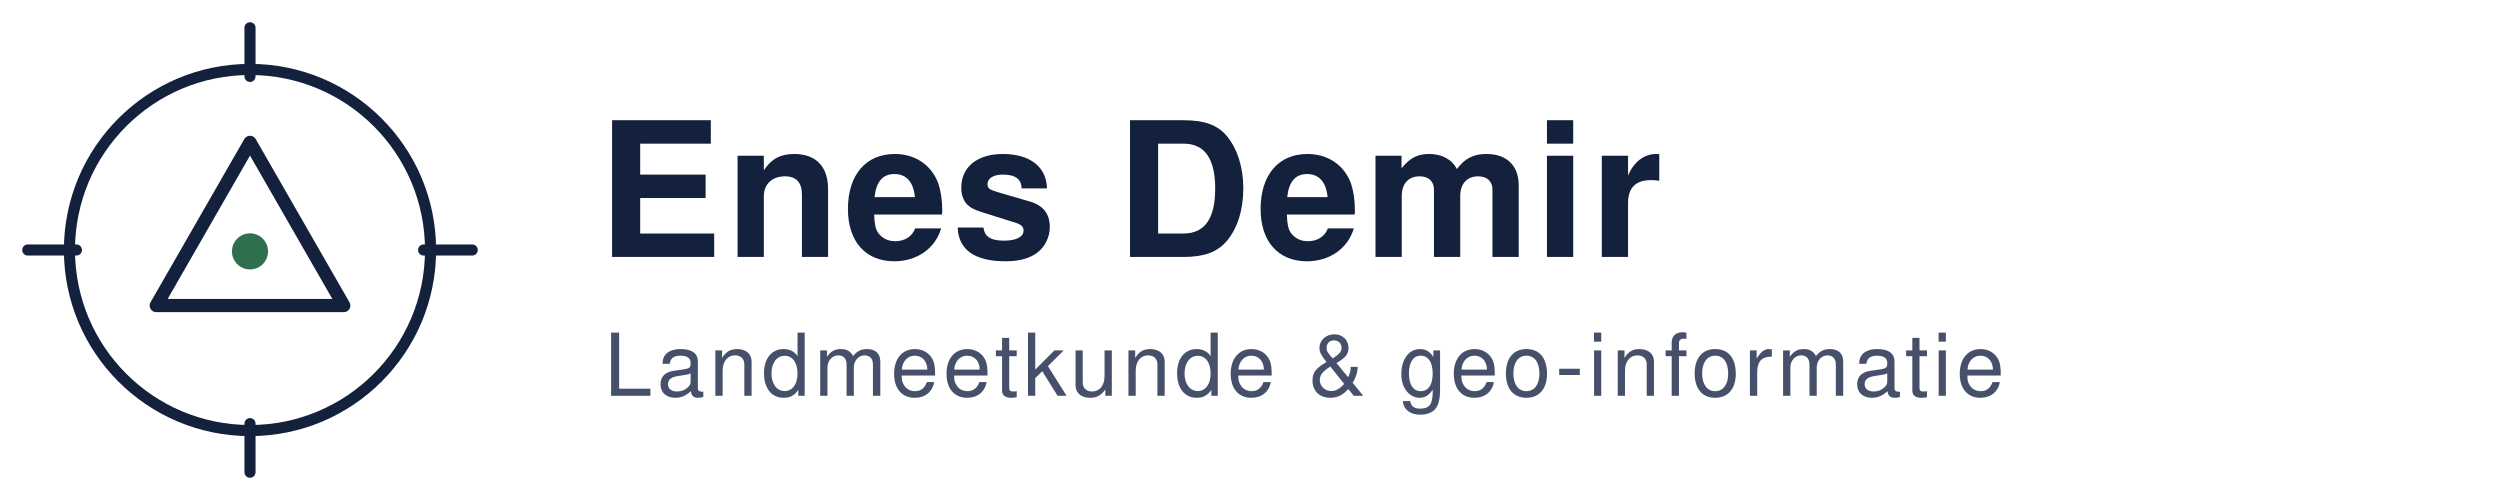
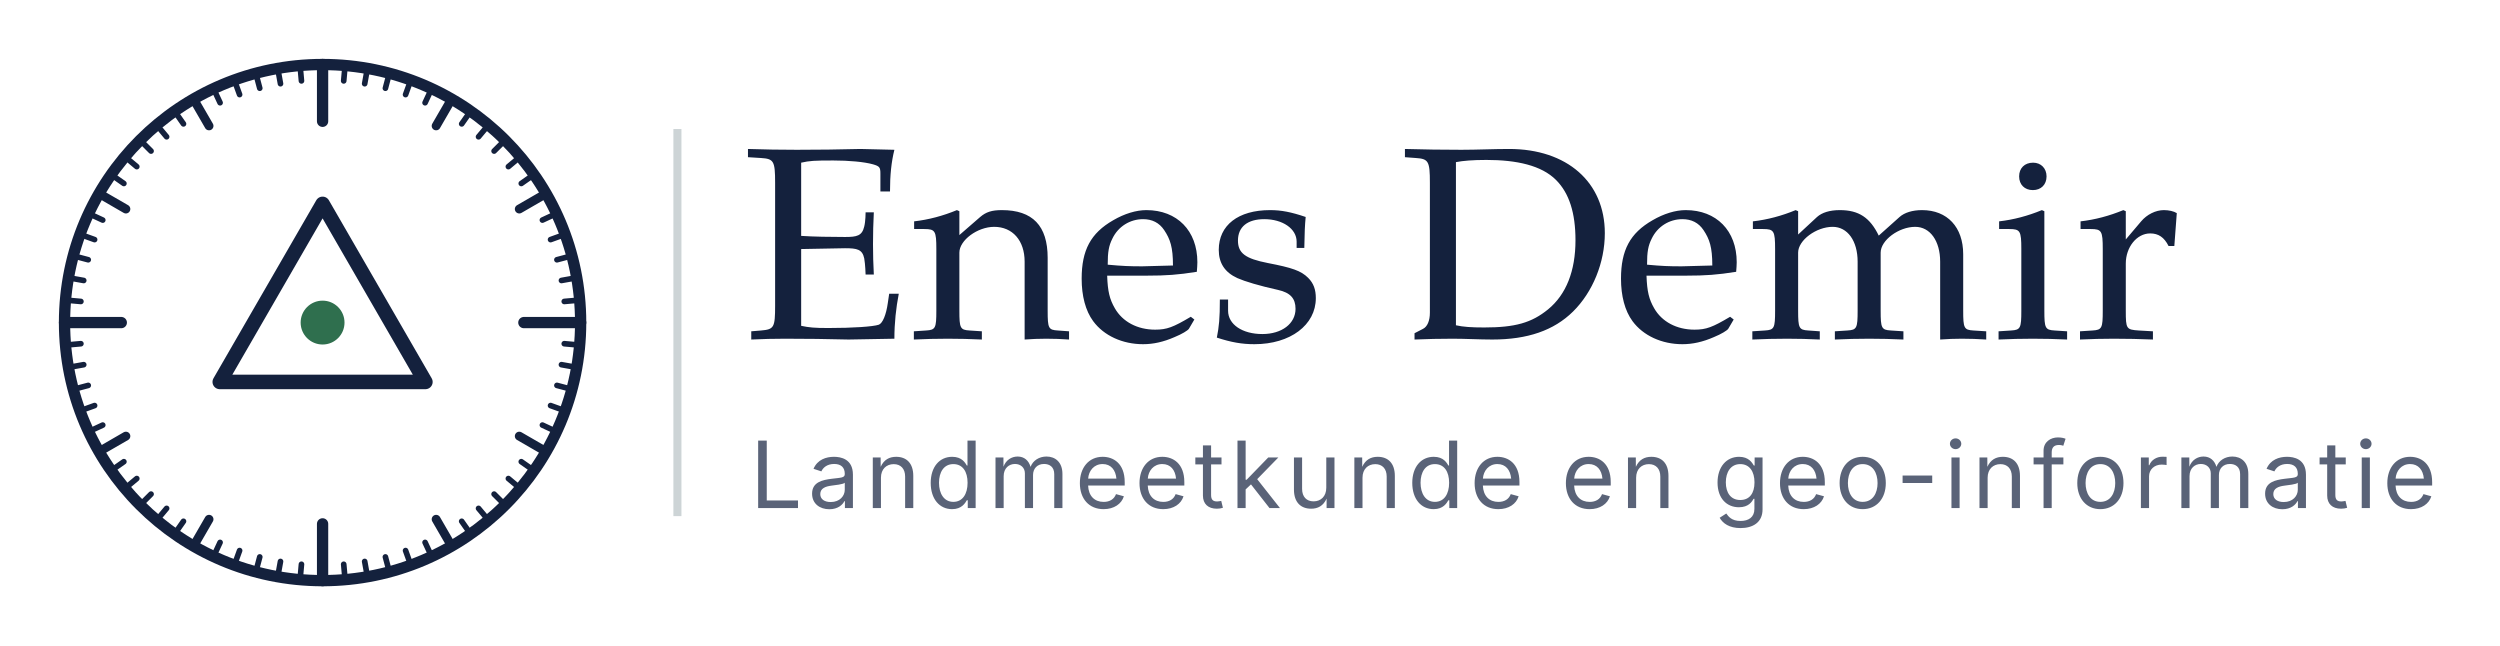
- <svg xmlns="http://www.w3.org/2000/svg" viewBox="0 0 360 72" role="img" aria-label="Enes Demir, landmeetkunde en geo-informatie">
-   <g fill="none" stroke="#14213d" stroke-linecap="round" stroke-linejoin="round">
-     <circle cx="36" cy="36" r="26" stroke-width="1.6" />
-     <path d="M36 4v7M36 61v7M4 36h7M61 36h7" stroke-width="1.6" />
-     <path d="M36 20.5 49.5 44H22.5Z" stroke-width="1.9" />
+ <svg xmlns="http://www.w3.org/2000/svg" viewBox="0 0 310 80" role="img" aria-label="Enes Demir, landmeetkunde en geo-informatie">
+   <circle cx="40" cy="40" r="32" fill="none" stroke="#14213d" stroke-width="1.4" />
+   <g stroke="#14213d" stroke-linecap="round">
+     <line x1="40.00" y1="8.00" x2="40.00" y2="15.04" stroke-width="1.4" />
+     <line x1="42.79" y1="8.12" x2="42.62" y2="10.03" stroke-width="0.7" />
+     <line x1="45.56" y1="8.49" x2="45.22" y2="10.38" stroke-width="0.7" />
+     <line x1="48.28" y1="9.09" x2="47.79" y2="10.94" stroke-width="0.7" />
+     <line x1="50.94" y1="9.93" x2="50.29" y2="11.73" stroke-width="0.7" />
+     <line x1="53.52" y1="11.00" x2="52.71" y2="12.74" stroke-width="0.7" />
+     <line x1="56.00" y1="12.29" x2="54.08" y2="15.61" stroke-width="1.1" />
+     <line x1="58.35" y1="13.79" x2="57.25" y2="15.36" stroke-width="0.7" />
+     <line x1="60.57" y1="15.49" x2="59.34" y2="16.96" stroke-width="0.7" />
+     <line x1="62.63" y1="17.37" x2="61.27" y2="18.73" stroke-width="0.7" />
+     <line x1="64.51" y1="19.43" x2="63.04" y2="20.66" stroke-width="0.7" />
+     <line x1="66.21" y1="21.65" x2="64.64" y2="22.75" stroke-width="0.7" />
+     <line x1="67.71" y1="24.00" x2="64.39" y2="25.92" stroke-width="1.1" />
+     <line x1="69.00" y1="26.48" x2="67.26" y2="27.29" stroke-width="0.7" />
+     <line x1="70.07" y1="29.06" x2="68.27" y2="29.71" stroke-width="0.7" />
+     <line x1="70.91" y1="31.72" x2="69.06" y2="32.21" stroke-width="0.7" />
+     <line x1="71.51" y1="34.44" x2="69.62" y2="34.78" stroke-width="0.7" />
+     <line x1="71.88" y1="37.21" x2="69.97" y2="37.38" stroke-width="0.7" />
+     <line x1="72.00" y1="40.00" x2="64.96" y2="40.00" stroke-width="1.4" />
+     <line x1="71.88" y1="42.79" x2="69.97" y2="42.62" stroke-width="0.7" />
+     <line x1="71.51" y1="45.56" x2="69.62" y2="45.22" stroke-width="0.7" />
+     <line x1="70.91" y1="48.28" x2="69.06" y2="47.79" stroke-width="0.7" />
+     <line x1="70.07" y1="50.94" x2="68.27" y2="50.29" stroke-width="0.7" />
+     <line x1="69.00" y1="53.52" x2="67.26" y2="52.71" stroke-width="0.7" />
+     <line x1="67.71" y1="56.00" x2="64.39" y2="54.08" stroke-width="1.1" />
+     <line x1="66.21" y1="58.35" x2="64.64" y2="57.25" stroke-width="0.7" />
+     <line x1="64.51" y1="60.57" x2="63.04" y2="59.34" stroke-width="0.7" />
+     <line x1="62.63" y1="62.63" x2="61.27" y2="61.27" stroke-width="0.7" />
+     <line x1="60.57" y1="64.51" x2="59.34" y2="63.04" stroke-width="0.7" />
+     <line x1="58.35" y1="66.21" x2="57.25" y2="64.64" stroke-width="0.7" />
+     <line x1="56.00" y1="67.71" x2="54.08" y2="64.39" stroke-width="1.1" />
+     <line x1="53.52" y1="69.00" x2="52.71" y2="67.26" stroke-width="0.7" />
+     <line x1="50.94" y1="70.07" x2="50.29" y2="68.27" stroke-width="0.7" />
+     <line x1="48.28" y1="70.91" x2="47.79" y2="69.06" stroke-width="0.7" />
+     <line x1="45.56" y1="71.51" x2="45.22" y2="69.62" stroke-width="0.7" />
+     <line x1="42.79" y1="71.88" x2="42.62" y2="69.97" stroke-width="0.7" />
+     <line x1="40.00" y1="72.00" x2="40.00" y2="64.96" stroke-width="1.4" />
+     <line x1="37.21" y1="71.88" x2="37.38" y2="69.97" stroke-width="0.7" />
+     <line x1="34.44" y1="71.51" x2="34.78" y2="69.62" stroke-width="0.7" />
+     <line x1="31.72" y1="70.91" x2="32.21" y2="69.06" stroke-width="0.7" />
+     <line x1="29.06" y1="70.07" x2="29.71" y2="68.27" stroke-width="0.7" />
+     <line x1="26.48" y1="69.00" x2="27.29" y2="67.26" stroke-width="0.7" />
+     <line x1="24.00" y1="67.71" x2="25.92" y2="64.39" stroke-width="1.1" />
+     <line x1="21.65" y1="66.21" x2="22.75" y2="64.64" stroke-width="0.7" />
+     <line x1="19.43" y1="64.51" x2="20.66" y2="63.04" stroke-width="0.7" />
+     <line x1="17.37" y1="62.63" x2="18.73" y2="61.27" stroke-width="0.7" />
+     <line x1="15.49" y1="60.57" x2="16.96" y2="59.34" stroke-width="0.7" />
+     <line x1="13.79" y1="58.35" x2="15.36" y2="57.25" stroke-width="0.7" />
+     <line x1="12.29" y1="56.00" x2="15.61" y2="54.08" stroke-width="1.1" />
+     <line x1="11.00" y1="53.52" x2="12.74" y2="52.71" stroke-width="0.7" />
+     <line x1="9.93" y1="50.94" x2="11.73" y2="50.29" stroke-width="0.7" />
+     <line x1="9.09" y1="48.28" x2="10.94" y2="47.79" stroke-width="0.7" />
+     <line x1="8.49" y1="45.56" x2="10.38" y2="45.22" stroke-width="0.7" />
+     <line x1="8.12" y1="42.79" x2="10.03" y2="42.62" stroke-width="0.7" />
+     <line x1="8.00" y1="40.00" x2="15.04" y2="40.00" stroke-width="1.4" />
+     <line x1="8.12" y1="37.21" x2="10.03" y2="37.38" stroke-width="0.7" />
+     <line x1="8.49" y1="34.44" x2="10.38" y2="34.78" stroke-width="0.7" />
+     <line x1="9.09" y1="31.72" x2="10.94" y2="32.21" stroke-width="0.7" />
+     <line x1="9.93" y1="29.06" x2="11.73" y2="29.71" stroke-width="0.7" />
+     <line x1="11.00" y1="26.48" x2="12.74" y2="27.29" stroke-width="0.7" />
+     <line x1="12.29" y1="24.00" x2="15.61" y2="25.92" stroke-width="1.1" />
+     <line x1="13.79" y1="21.65" x2="15.36" y2="22.75" stroke-width="0.7" />
+     <line x1="15.49" y1="19.43" x2="16.96" y2="20.66" stroke-width="0.7" />
+     <line x1="17.37" y1="17.37" x2="18.73" y2="18.73" stroke-width="0.7" />
+     <line x1="19.43" y1="15.49" x2="20.66" y2="16.96" stroke-width="0.7" />
+     <line x1="21.65" y1="13.79" x2="22.75" y2="15.36" stroke-width="0.7" />
+     <line x1="24.00" y1="12.29" x2="25.92" y2="15.61" stroke-width="1.1" />
+     <line x1="26.48" y1="11.00" x2="27.29" y2="12.74" stroke-width="0.7" />
+     <line x1="29.06" y1="9.93" x2="29.71" y2="11.73" stroke-width="0.7" />
+     <line x1="31.72" y1="9.09" x2="32.21" y2="10.94" stroke-width="0.7" />
+     <line x1="34.44" y1="8.49" x2="34.78" y2="10.38" stroke-width="0.7" />
+     <line x1="37.21" y1="8.12" x2="37.38" y2="10.03" stroke-width="0.7" />
  </g>
-   <circle cx="36" cy="36.2" r="2.6" fill="#2f6f4e" />
-   <text x="86" y="37" font-family="Archivo, Helvetica, Arial, sans-serif" font-size="27" font-weight="600" letter-spacing="0.5" fill="#14213d">Enes Demir</text>
-   <text x="87" y="57" font-family="Archivo, Helvetica, Arial, sans-serif" font-size="12.5" letter-spacing="0.6" fill="#46506a">Landmeetkunde &amp; geo-informatie</text>
+   <path d="M40.00 25.28 L52.75 47.36 L27.25 47.36Z" fill="none" stroke="#14213d" stroke-width="1.8" stroke-linejoin="round" />
+   <circle cx="40" cy="40" r="2.72" fill="#2f6f4e" />
+   <line x1="84" y1="16" x2="84" y2="64" stroke="#cdd4d6" stroke-width="1" />
+   <path d="M92.748 19.492 94.38 19.594C95.944 19.696 96.114 19.968 96.114 22.654V37.92C96.114 40.606 95.978 40.844 94.38 40.98L93.156 41.082V42.102C94.55 42.034 95.944 42.0 97.338 42.0C99.956 42.0 102.608 42.034 105.226 42.102L110.904 42.0C110.904 40.028 111.108 38.192 111.448 36.424H110.258L110.088 37.58C109.884 39.042 109.442 40.096 108.966 40.266C108.252 40.504 105.77 40.674 102.71 40.674C100.942 40.674 100.33 40.606 99.344 40.402V30.882L104.784 30.78C106.28 30.78 106.926 30.916 107.164 32.038C107.3 32.786 107.334 34.044 107.334 34.044H108.354C108.286 32.786 108.252 31.528 108.252 30.27C108.252 28.944 108.286 27.652 108.354 26.326H107.334C107.334 26.326 107.334 27.448 107.164 28.094C106.892 29.25 106.246 29.386 104.784 29.386C103.084 29.386 100.84 29.352 99.344 29.25V20.172C100.398 19.934 100.976 19.9 103.322 19.9C105.26 19.9 107.164 20.07 108.252 20.376C109.068 20.614 109.17 20.75 109.17 21.532V23.742H110.36C110.36 21.702 110.53 20.07 110.904 18.574L106.688 18.472C104.07 18.54 101.418 18.574 98.8 18.574C96.794 18.574 94.754 18.54 92.748 18.472Z M113.318 42.102C114.712 42.034 116.14 42.0 117.534 42.0C118.928 42.0 120.356 42.034 121.75 42.102V41.082L120.22 40.98C119.064 40.912 118.962 40.674 118.962 38.532V31.324C118.962 29.794 121.206 28.128 123.28 28.128C125.558 28.128 127.054 29.828 127.054 32.446V42.102C127.938 42.034 128.856 42.0 129.74 42.0C130.692 42.0 131.61 42.034 132.562 42.102V41.082L131.168 40.98C130.012 40.912 129.91 40.708 129.91 38.532V31.97C129.91 27.992 128.04 26.054 124.232 26.054C122.974 26.054 122.26 26.292 121.546 26.904L118.962 29.148V26.19L118.656 26.054C116.922 26.768 115.154 27.244 113.352 27.448V28.4H114.61C115.97 28.4 116.106 28.638 116.106 30.882V38.532C116.106 40.674 116.004 40.912 114.848 40.98L113.318 41.082Z M134.126 34.554C134.126 36.696 134.602 38.532 135.554 39.824C136.88 41.626 139.192 42.68 141.742 42.68C143 42.68 144.258 42.408 145.652 41.796C146.57 41.422 147.284 40.98 147.42 40.776L148.1 39.62L147.658 39.28C145.482 40.572 144.7 40.878 143.238 40.878C141.028 40.878 139.192 39.892 138.24 38.226C137.594 37.104 137.356 36.152 137.288 34.18H142.252C144.598 34.18 146.06 34.078 148.406 33.704C148.44 33.228 148.474 32.922 148.474 32.514C148.474 28.604 145.958 26.054 142.15 26.054C140.892 26.054 139.43 26.496 138.036 27.312C135.248 28.91 134.126 31.018 134.126 34.554ZM137.356 32.82C137.356 31.222 137.492 30.474 137.934 29.59C138.648 28.094 140.11 27.176 141.742 27.176C142.864 27.176 143.748 27.618 144.36 28.536C145.108 29.658 145.448 30.644 145.448 32.922L141.64 33.024C140.076 33.024 139.192 32.99 137.356 32.82Z M150.888 41.864C152.656 42.442 153.982 42.68 155.546 42.68C160 42.68 163.162 40.3 163.162 36.968C163.162 35.914 162.89 35.132 162.21 34.452C161.326 33.568 160.204 33.194 157.212 32.616C154.424 32.072 153.506 31.392 153.506 29.828C153.506 28.128 154.696 27.176 156.77 27.176C159.048 27.176 160.782 28.366 160.782 29.964V30.746H161.734C161.768 28.774 161.802 27.958 161.904 26.904C160.102 26.292 158.878 26.054 157.484 26.054C153.54 26.054 151.126 27.924 151.126 30.984C151.126 32.616 151.874 33.772 153.438 34.486C154.356 34.894 156.158 35.438 158.47 35.948C160 36.288 160.646 37.002 160.646 38.294C160.646 40.13 158.946 41.422 156.532 41.422C154.05 41.422 152.282 40.232 152.282 38.532V37.138H151.262C151.262 39.484 151.16 40.504 150.888 41.864Z M174.212 19.492 175.572 19.594C177.136 19.696 177.306 20.002 177.306 22.654V38.77C177.306 39.756 177 40.504 176.456 40.776L175.402 41.32V42.102C176.966 42.034 178.564 42.0 180.128 42.0C181.76 42.0 183.426 42.102 185.058 42.102C189.41 42.102 192.674 40.98 195.054 38.634C197.502 36.22 198.998 32.548 198.998 28.91C198.998 22.586 194.306 18.472 187.132 18.472C185.16 18.472 183.188 18.574 181.216 18.574C178.87 18.574 176.558 18.54 174.212 18.472ZM180.536 40.334V20.104C181.42 19.934 182.61 19.832 184.31 19.832C188.084 19.832 191.144 20.512 192.946 22.314C194.578 23.946 195.36 26.394 195.36 29.794C195.36 33.602 194.204 36.526 191.96 38.362C189.92 40.028 187.88 40.606 184.038 40.606C182.474 40.606 181.42 40.538 180.536 40.334Z M201.004 34.554C201.004 36.696 201.48 38.532 202.432 39.824C203.758 41.626 206.07 42.68 208.62 42.68C209.878 42.68 211.136 42.408 212.53 41.796C213.448 41.422 214.162 40.98 214.298 40.776L214.978 39.62L214.536 39.28C212.36 40.572 211.578 40.878 210.116 40.878C207.906 40.878 206.07 39.892 205.118 38.226C204.472 37.104 204.234 36.152 204.166 34.18H209.13C211.476 34.18 212.938 34.078 215.284 33.704C215.318 33.228 215.352 32.922 215.352 32.514C215.352 28.604 212.836 26.054 209.028 26.054C207.77 26.054 206.308 26.496 204.914 27.312C202.126 28.91 201.004 31.018 201.004 34.554ZM204.234 32.82C204.234 31.222 204.37 30.474 204.812 29.59C205.526 28.094 206.988 27.176 208.62 27.176C209.742 27.176 210.626 27.618 211.238 28.536C211.986 29.658 212.326 30.644 212.326 32.922L208.518 33.024C206.954 33.024 206.07 32.99 204.234 32.82Z M217.29 42.102C218.718 42.034 220.18 42.0 221.608 42.0C222.968 42.0 224.294 42.034 225.654 42.102V41.082L224.226 40.98C223.07 40.912 222.968 40.674 222.968 38.532V31.324C222.968 29.794 225.212 28.128 227.252 28.128C229.088 28.128 230.346 29.862 230.346 32.446V38.532C230.346 40.674 230.244 40.912 229.088 40.98L227.524 41.082V42.102C228.952 42.034 230.346 42.0 231.774 42.0C233.202 42.0 234.596 42.034 236.024 42.102V41.082L234.46 40.98C233.304 40.912 233.202 40.674 233.202 38.532V31.324C233.202 29.794 235.446 28.128 237.486 28.128C239.322 28.128 240.58 29.862 240.58 32.446V42.102C241.464 42.034 242.382 42.0 243.266 42.0C244.286 42.0 245.272 42.034 246.292 42.102V41.082L244.694 40.98C243.538 40.912 243.436 40.674 243.436 38.532V31.528C243.436 28.162 241.464 26.054 238.336 26.054C237.146 26.054 236.16 26.36 235.548 26.904L232.964 29.216C231.876 26.972 230.482 26.054 228.136 26.054C226.878 26.054 225.926 26.36 225.314 26.904L222.968 29.08V26.19L222.662 26.054C220.928 26.768 219.16 27.244 217.358 27.448V28.4H218.616C219.976 28.4 220.112 28.638 220.112 30.882V38.532C220.112 40.674 220.01 40.912 218.854 40.98L217.29 41.082Z M247.822 42.102C249.25 42.034 250.644 42.0 252.072 42.0C253.5 42.0 254.894 42.034 256.322 42.102V41.082L254.758 40.98C253.602 40.912 253.5 40.674 253.5 38.532V26.19L253.194 26.054C251.46 26.768 249.692 27.244 247.89 27.448V28.4H249.148C250.508 28.4 250.644 28.638 250.644 30.882V38.532C250.644 40.674 250.542 40.912 249.386 40.98L247.822 41.082ZM250.372 21.872C250.372 22.892 251.052 23.572 252.072 23.572C253.092 23.572 253.772 22.892 253.772 21.872C253.772 20.886 253.092 20.172 252.106 20.172C251.052 20.172 250.372 20.852 250.372 21.872Z M257.92 42.102C259.314 42.034 260.708 42.0 262.102 42.0C263.734 42.0 265.332 42.034 266.964 42.102V41.082L265.196 40.98C263.666 40.878 263.598 40.776 263.598 38.532V32.684C263.598 30.644 264.958 28.944 266.624 28.944C267.644 28.944 268.358 29.42 268.902 30.508H269.616L269.922 26.428C269.548 26.19 268.936 26.054 268.324 26.054C267.304 26.054 266.216 26.598 265.502 27.448L263.598 29.692V26.19L263.292 26.054C261.558 26.768 259.79 27.244 257.988 27.448V28.4H259.246C260.606 28.4 260.742 28.638 260.742 30.882V38.532C260.742 40.674 260.64 40.912 259.484 40.98L257.92 41.082Z" fill="#14213d" />
+   <path d="M94.011 63.0H98.952V62.057H95.078V54.633H94.011Z M102.837 63.146C103.898 63.146 104.488 62.59 104.701 62.146H104.769V63.0H105.763V58.862C105.763 56.902 104.252 56.644 103.41 56.644C102.439 56.644 101.36 56.992 100.877 58.132L101.849 58.452C102.045 58.014 102.534 57.531 103.438 57.531C104.308 57.531 104.752 57.98 104.752 58.76V58.794C104.752 59.26 104.258 59.227 103.14 59.367C101.978 59.513 100.698 59.777 100.698 61.214C100.698 62.45 101.647 63.146 102.837 63.146ZM103.011 62.253C102.259 62.253 101.714 61.916 101.714 61.265C101.714 60.552 102.36 60.316 103.096 60.22C103.483 60.17 104.584 60.058 104.752 59.861V60.731C104.752 61.501 104.129 62.253 103.011 62.253Z M109.238 59.238C109.238 58.165 109.917 57.553 110.821 57.553C111.697 57.553 112.236 58.132 112.236 59.097V63.0H113.247V59.013C113.247 57.424 112.394 56.644 111.125 56.644C110.282 56.644 109.609 56.997 109.204 57.885L109.199 56.722H108.227V63.0H109.238Z M118.064 63.135C119.26 63.135 119.682 62.377 119.889 62.029H120.002V63.0H120.979V54.633H119.968V57.727H119.889C119.682 57.396 119.294 56.644 118.07 56.644C116.503 56.644 115.408 57.89 115.408 59.878C115.408 61.877 116.498 63.135 118.064 63.135ZM118.216 62.231C117.042 62.231 116.436 61.186 116.436 59.867C116.436 58.564 117.026 57.548 118.216 57.548C119.373 57.548 119.979 58.48 119.979 59.867C119.979 61.265 119.356 62.231 118.216 62.231Z M123.443 63.0H124.454V59.047C124.454 58.047 125.122 57.531 125.858 57.531C126.565 57.531 127.087 57.997 127.087 58.693V63.0H128.098V58.901C128.098 58.109 128.615 57.531 129.463 57.531C130.136 57.531 130.726 57.89 130.726 58.794V63.0H131.742V58.766C131.742 57.312 130.855 56.61 129.766 56.61C128.856 56.61 128.087 57.098 127.789 57.89C127.565 57.115 127.014 56.61 126.189 56.61C125.448 56.61 124.74 57.025 124.431 57.873L124.426 56.722H123.443Z M136.846 63.135C138.132 63.135 139.07 62.489 139.362 61.54L138.385 61.271C138.149 61.911 137.593 62.236 136.852 62.236C135.74 62.236 134.976 61.518 134.926 60.204H139.463V59.782C139.463 57.463 138.059 56.644 136.728 56.644C135.015 56.644 133.904 57.986 133.904 59.912C133.904 61.843 135.027 63.135 136.846 63.135ZM134.931 59.35C134.993 58.39 135.65 57.542 136.728 57.542C137.761 57.542 138.34 58.283 138.435 59.35Z M144.241 63.135C145.526 63.135 146.464 62.489 146.756 61.54L145.779 61.271C145.543 61.911 144.987 62.236 144.246 62.236C143.134 62.236 142.371 61.518 142.32 60.204H146.857V59.782C146.857 57.463 145.453 56.644 144.123 56.644C142.41 56.644 141.298 57.986 141.298 59.912C141.298 61.843 142.421 63.135 144.241 63.135ZM142.326 59.35C142.388 58.39 143.045 57.542 144.123 57.542C145.156 57.542 145.734 58.283 145.83 59.35Z M151.467 56.722H150.175V55.229H149.164V56.722H148.221V57.587H149.164V61.45C149.164 62.478 149.805 63.079 150.888 63.079C151.147 63.079 151.433 63.039 151.641 62.966L151.433 62.113C151.265 62.146 151.046 62.18 150.916 62.18C150.383 62.18 150.175 61.933 150.175 61.372V57.587H151.467Z M153.448 63.0H154.459V60.687L155.122 60.063L157.418 63.0H158.715L155.891 59.417L158.519 56.722H157.267L154.582 59.49H154.459V54.633H153.448Z M162.578 63.079C163.403 63.079 164.088 62.742 164.498 61.826V63.0H165.475V56.722H164.459V60.484C164.459 61.557 163.78 62.169 162.881 62.169C162.005 62.169 161.46 61.591 161.46 60.625V56.722H160.45V60.709C160.45 62.298 161.309 63.079 162.578 63.079Z M168.951 59.238C168.951 58.165 169.63 57.553 170.534 57.553C171.41 57.553 171.949 58.132 171.949 59.097V63.0H172.96V59.013C172.96 57.424 172.106 56.644 170.837 56.644C169.995 56.644 169.321 56.997 168.917 57.885L168.911 56.722H167.94V63.0H168.951Z M177.777 63.135C178.973 63.135 179.394 62.377 179.602 62.029H179.714V63.0H180.691V54.633H179.681V57.727H179.602C179.394 57.396 179.007 56.644 177.783 56.644C176.216 56.644 175.121 57.89 175.121 59.878C175.121 61.877 176.21 63.135 177.777 63.135ZM177.929 62.231C176.755 62.231 176.149 61.186 176.149 59.867C176.149 58.564 176.738 57.548 177.929 57.548C179.085 57.548 179.692 58.48 179.692 59.867C179.692 61.265 179.069 62.231 177.929 62.231Z M185.795 63.135C187.081 63.135 188.019 62.489 188.311 61.54L187.333 61.271C187.098 61.911 186.542 62.236 185.801 62.236C184.689 62.236 183.925 61.518 183.874 60.204H188.412V59.782C188.412 57.463 187.008 56.644 185.677 56.644C183.964 56.644 182.853 57.986 182.853 59.912C182.853 61.843 183.976 63.135 185.795 63.135ZM183.88 59.35C183.942 58.39 184.599 57.542 185.677 57.542C186.71 57.542 187.289 58.283 187.384 59.35Z M197.114 63.135C198.4 63.135 199.337 62.489 199.629 61.54L198.652 61.271C198.417 61.911 197.861 62.236 197.119 62.236C196.008 62.236 195.244 61.518 195.193 60.204H199.731V59.782C199.731 57.463 198.327 56.644 196.996 56.644C195.283 56.644 194.171 57.986 194.171 59.912C194.171 61.843 195.295 63.135 197.114 63.135ZM195.199 59.35C195.261 58.39 195.918 57.542 196.996 57.542C198.029 57.542 198.608 58.283 198.703 59.35Z M202.88 59.238C202.88 58.165 203.559 57.553 204.464 57.553C205.34 57.553 205.879 58.132 205.879 59.097V63.0H206.889V59.013C206.889 57.424 206.036 56.644 204.767 56.644C203.924 56.644 203.251 56.997 202.846 57.885L202.841 56.722H201.869V63.0H202.88Z M215.822 65.482C217.349 65.482 218.556 64.786 218.556 63.163V56.722H217.574V57.727H217.478C217.265 57.39 216.861 56.644 215.648 56.644C214.081 56.644 212.975 57.89 212.975 59.833C212.975 61.804 214.12 62.899 215.625 62.899C216.838 62.899 217.237 62.208 217.45 61.849H217.546V63.107C217.546 64.14 216.821 64.6 215.822 64.6C214.716 64.6 214.323 64.039 214.059 63.674L213.239 64.202C213.626 64.892 214.429 65.482 215.822 65.482ZM215.794 62C214.615 62 214.002 61.102 214.002 59.811C214.002 58.558 214.598 57.548 215.794 57.548C216.95 57.548 217.557 58.48 217.557 59.811C217.557 61.181 216.934 62 215.794 62Z M223.66 63.135C224.946 63.135 225.884 62.489 226.176 61.54L225.199 61.271C224.963 61.911 224.407 62.236 223.666 62.236C222.554 62.236 221.79 61.518 221.74 60.204H226.277V59.782C226.277 57.463 224.873 56.644 223.542 56.644C221.829 56.644 220.718 57.986 220.718 59.912C220.718 61.843 221.841 63.135 223.66 63.135ZM221.745 59.35C221.807 58.39 222.464 57.542 223.542 57.542C224.575 57.542 225.154 58.283 225.249 59.35Z M230.97 63.135C232.683 63.135 233.84 61.838 233.84 59.9C233.84 57.935 232.683 56.644 230.97 56.644C229.263 56.644 228.112 57.935 228.112 59.9C228.112 61.838 229.263 63.135 230.97 63.135ZM230.97 62.231C229.718 62.231 229.14 61.136 229.14 59.9C229.14 58.648 229.718 57.548 230.97 57.548C232.239 57.548 232.818 58.654 232.818 59.9C232.818 61.136 232.239 62.231 230.97 62.231Z M239.595 58.963H235.922V59.895H239.595Z M241.98 63.0H242.991V56.722H241.98ZM242.491 55.695C242.879 55.695 243.199 55.397 243.199 55.026C243.199 54.656 242.879 54.358 242.491 54.358C242.11 54.358 241.79 54.656 241.79 55.026C241.79 55.397 242.11 55.695 242.491 55.695Z M246.466 59.238C246.466 58.165 247.146 57.553 248.05 57.553C248.926 57.553 249.465 58.132 249.465 59.097V63.0H250.476V59.013C250.476 57.424 249.622 56.644 248.353 56.644C247.511 56.644 246.837 56.997 246.433 57.885L246.427 56.722H245.456V63.0H246.466Z M255.86 56.722H254.411V56.11C254.411 55.504 254.681 55.178 255.304 55.178C255.585 55.178 255.742 55.24 255.849 55.273L256.13 54.409C255.978 54.341 255.663 54.24 255.186 54.24C254.271 54.24 253.401 54.796 253.401 55.885V56.722H252.165V57.587H253.401V63.0H254.411V57.587H255.86Z M260.441 63.135C262.154 63.135 263.311 61.838 263.311 59.9C263.311 57.935 262.154 56.644 260.441 56.644C258.734 56.644 257.583 57.935 257.583 59.9C257.583 61.838 258.734 63.135 260.441 63.135ZM260.441 62.231C259.189 62.231 258.611 61.136 258.611 59.9C258.611 58.648 259.189 57.548 260.441 57.548C261.71 57.548 262.289 58.654 262.289 59.9C262.289 61.136 261.71 62.231 260.441 62.231Z M265.472 63.0H266.483V59.069C266.483 58.221 267.145 57.609 268.049 57.609C268.319 57.609 268.594 57.654 268.656 57.666V56.649C268.538 56.644 268.291 56.632 268.145 56.632C267.398 56.632 266.747 57.053 266.516 57.688H266.449V56.722H265.472Z M270.491 63.0H271.502V59.047C271.502 58.047 272.17 57.531 272.906 57.531C273.613 57.531 274.136 57.997 274.136 58.693V63.0H275.146V58.901C275.146 58.109 275.663 57.531 276.511 57.531C277.185 57.531 277.774 57.89 277.774 58.794V63.0H278.791V58.766C278.791 57.312 277.903 56.61 276.814 56.61C275.904 56.61 275.135 57.098 274.837 57.89C274.613 57.115 274.063 56.61 273.237 56.61C272.496 56.61 271.788 57.025 271.48 57.873L271.474 56.722H270.491Z M283.013 63.146C284.074 63.146 284.663 62.59 284.877 62.146H284.944V63.0H285.938V58.862C285.938 56.902 284.428 56.644 283.585 56.644C282.614 56.644 281.536 56.992 281.053 58.132L282.024 58.452C282.221 58.014 282.709 57.531 283.613 57.531C284.484 57.531 284.927 57.98 284.927 58.76V58.794C284.927 59.26 284.433 59.227 283.316 59.367C282.153 59.513 280.873 59.777 280.873 61.214C280.873 62.45 281.822 63.146 283.013 63.146ZM283.187 62.253C282.434 62.253 281.89 61.916 281.89 61.265C281.89 60.552 282.535 60.316 283.271 60.22C283.658 60.17 284.759 60.058 284.927 59.861V60.731C284.927 61.501 284.304 62.253 283.187 62.253Z M290.873 56.722H289.582V55.229H288.571V56.722H287.628V57.587H288.571V61.45C288.571 62.478 289.211 63.079 290.295 63.079C290.553 63.079 290.84 63.039 291.047 62.966L290.84 62.113C290.671 62.146 290.452 62.18 290.323 62.18C289.789 62.18 289.582 61.933 289.582 61.372V57.587H290.873Z M292.855 63.0H293.865V56.722H292.855ZM293.366 55.695C293.753 55.695 294.073 55.397 294.073 55.026C294.073 54.656 293.753 54.358 293.366 54.358C292.984 54.358 292.664 54.656 292.664 55.026C292.664 55.397 292.984 55.695 293.366 55.695Z M298.969 63.135C300.255 63.135 301.193 62.489 301.485 61.54L300.508 61.271C300.272 61.911 299.716 62.236 298.975 62.236C297.863 62.236 297.099 61.518 297.049 60.204H301.586V59.782C301.586 57.463 300.182 56.644 298.851 56.644C297.138 56.644 296.027 57.986 296.027 59.912C296.027 61.843 297.15 63.135 298.969 63.135ZM297.054 59.35C297.116 58.39 297.773 57.542 298.851 57.542C299.884 57.542 300.463 58.283 300.558 59.35Z" fill="#5a6378" />
</svg>
